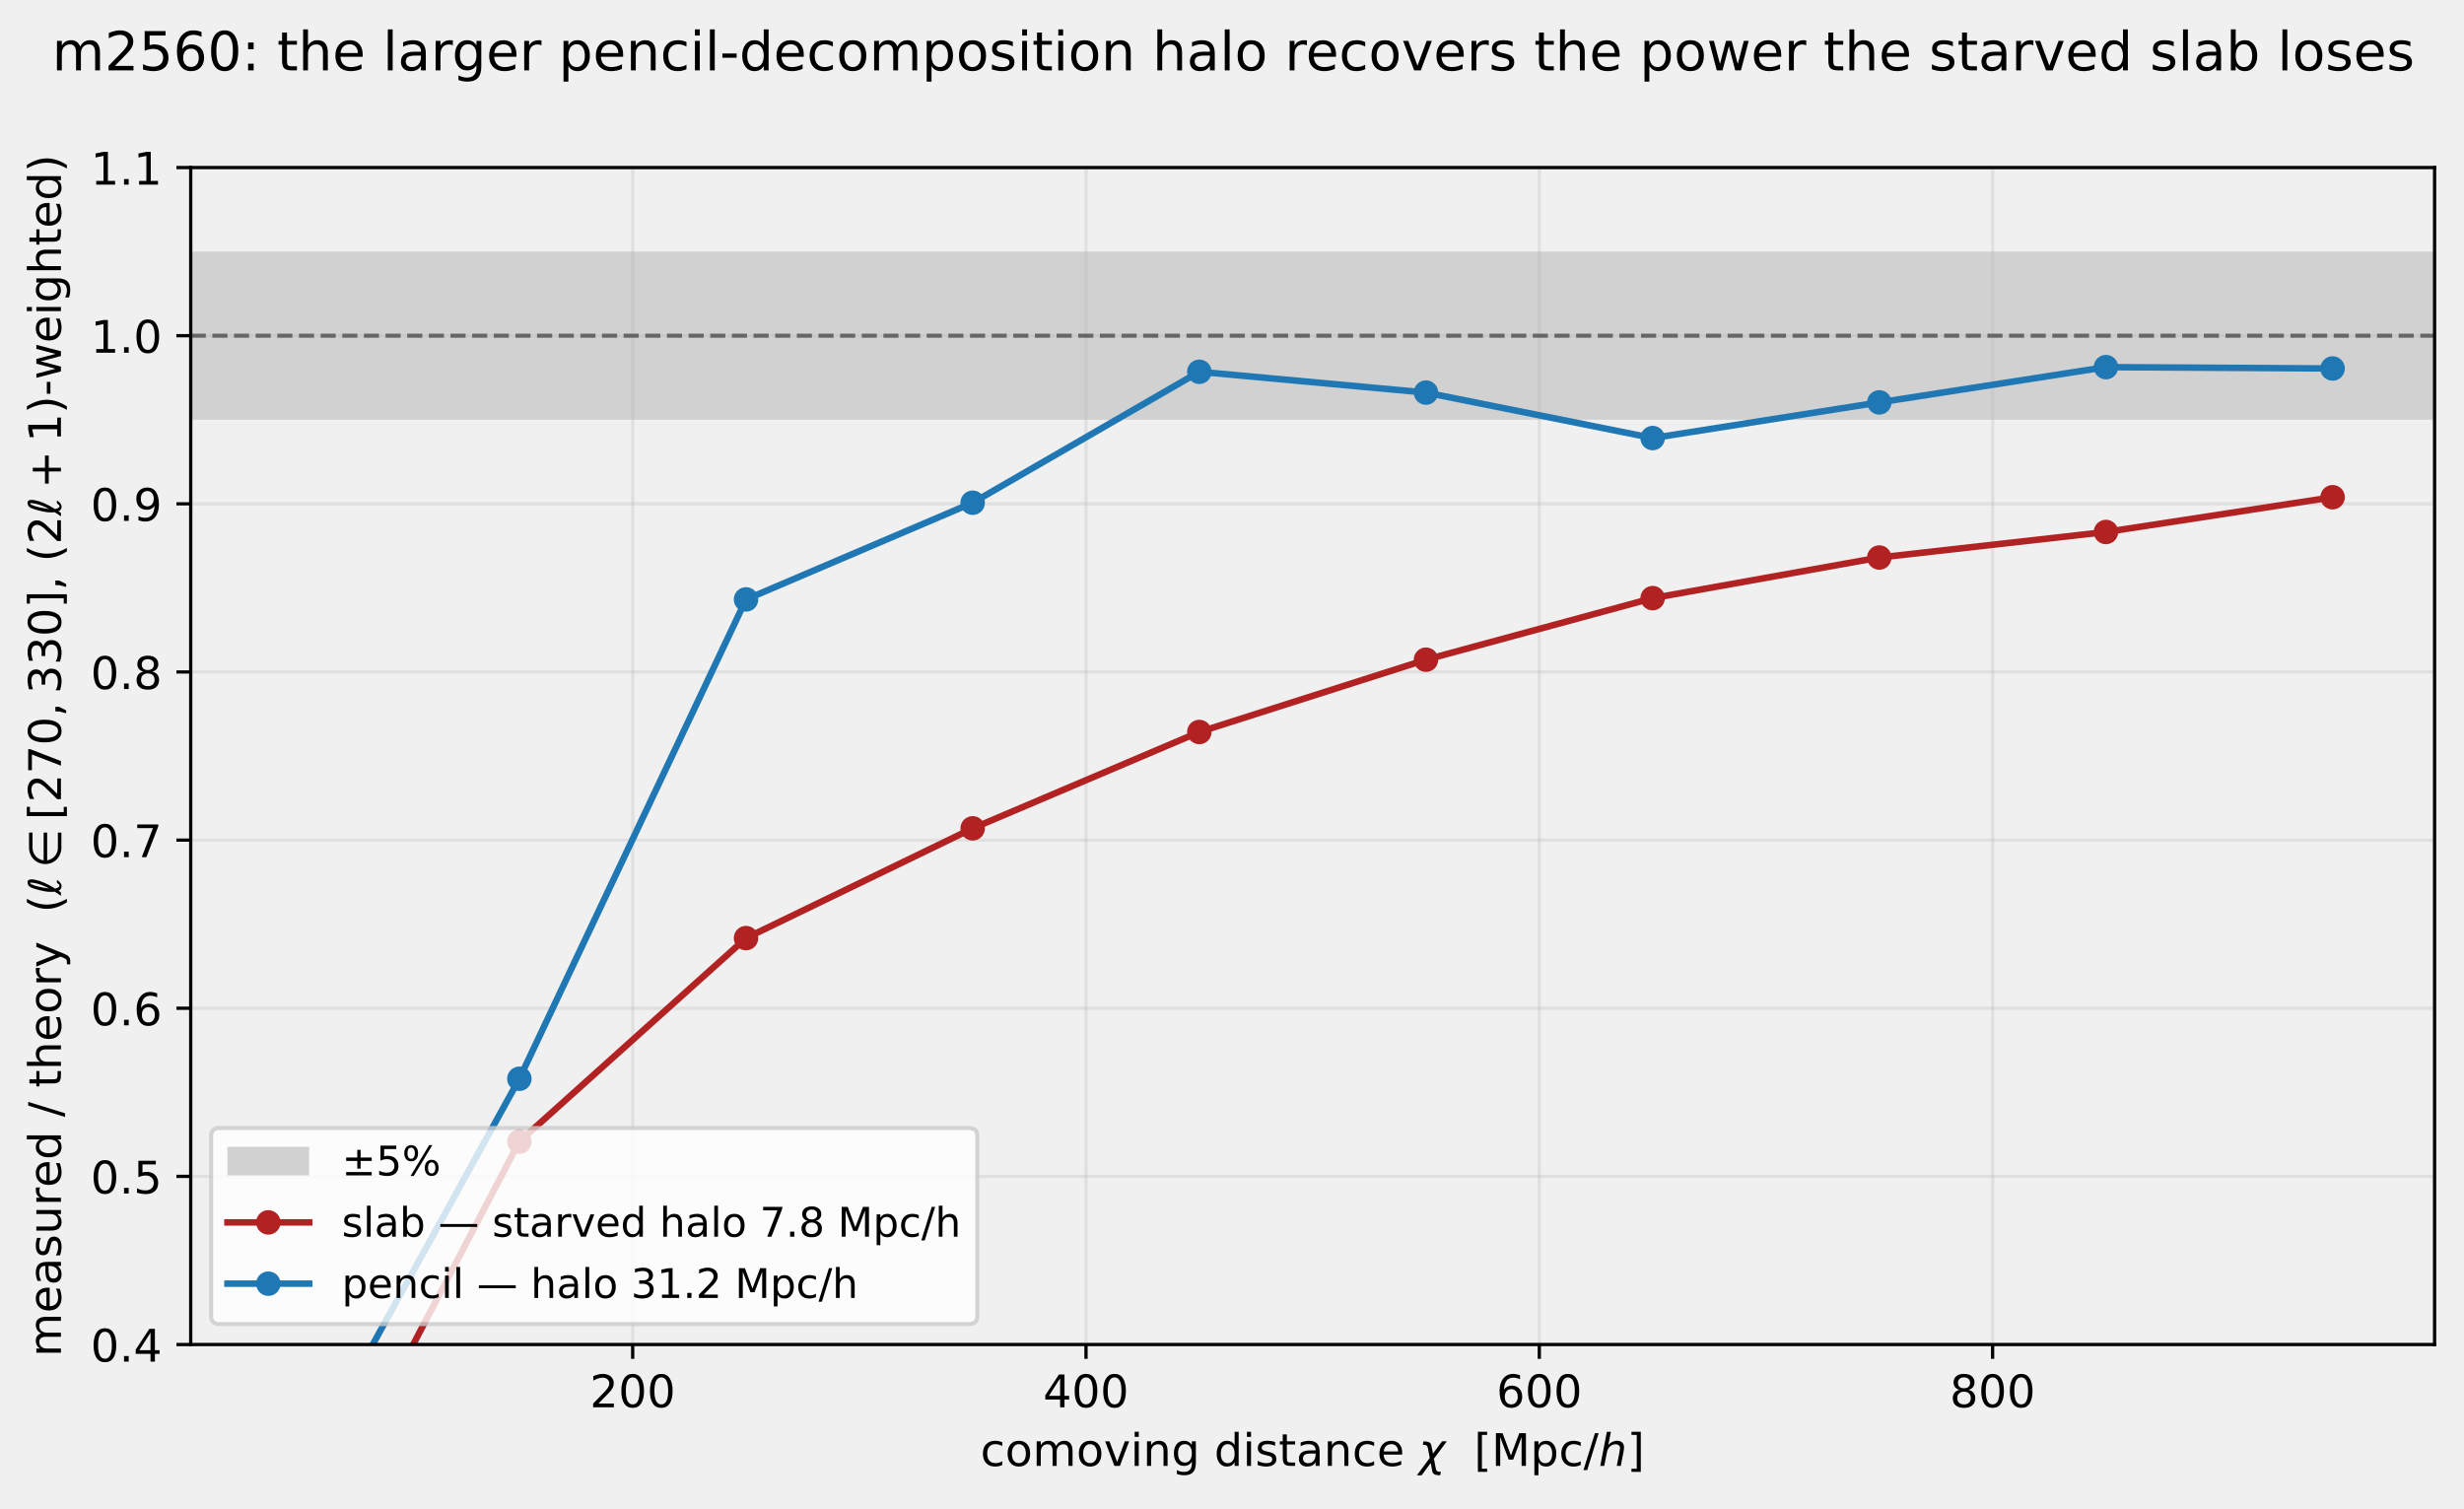
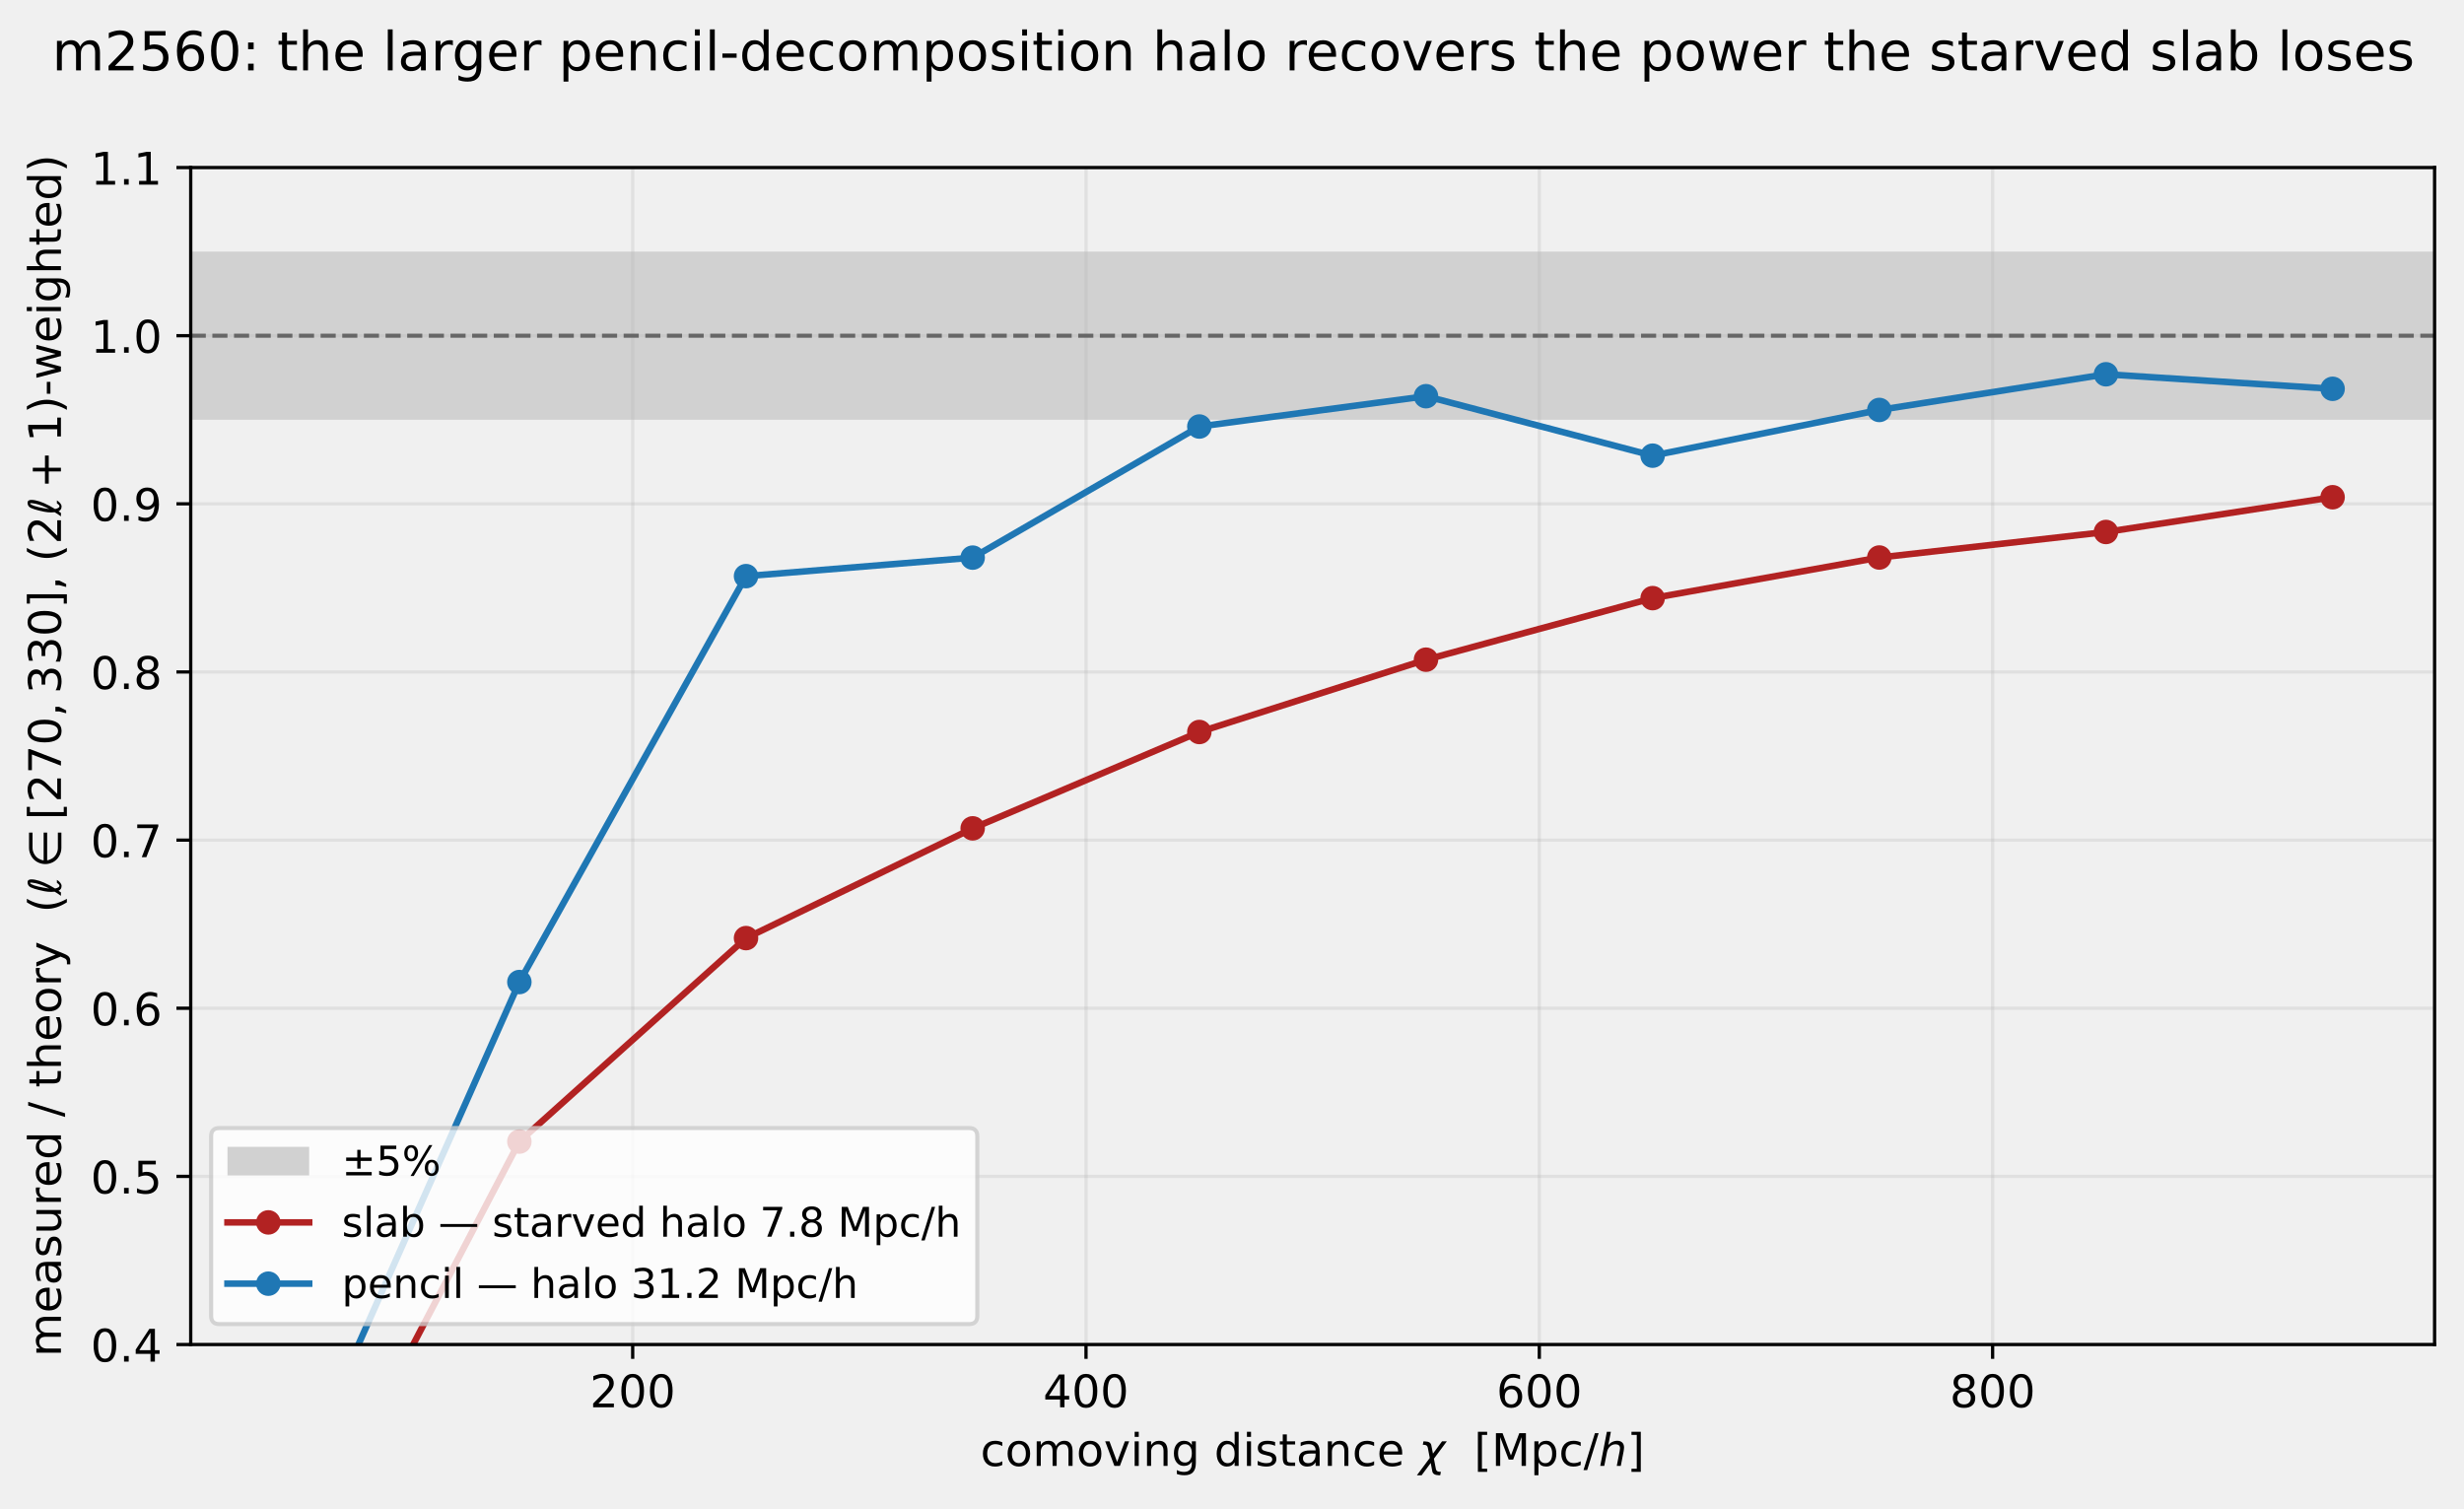
<svg xmlns="http://www.w3.org/2000/svg" xmlns:xlink="http://www.w3.org/1999/xlink" width="603.293pt" height="369.392pt" viewBox="0 0 603.293 369.392" version="1.1">
  <defs>
    <style type="text/css">*{stroke-linejoin: round; stroke-linecap: butt}</style>
  </defs>
  <g id="figure_1">
    <g id="patch_1">
      <path d="M 0 369.392 L 603.293 369.392 L 603.293 0 L 0 0 L 0 369.392 z " style="fill: none" />
    </g>
    <g id="axes_1">
      <g id="patch_2">
        <path d="M 46.696 329.189 L 596.093 329.189 L 596.093 41.022 L 46.696 41.022 L 46.696 329.189 z " style="fill: none" />
      </g>
      <g id="patch_3">
-         <path d="M 46.696 102.772 L 596.093 102.772 L 596.093 61.605 L 46.696 61.605 z " clip-path="url(#pf0da994c10)" style="fill: #d1d1d1" />
+         <path d="M 46.696 102.772 L 596.093 102.772 L 596.093 61.605 L 46.696 61.605 z " clip-path="url(#p8d5d478824)" style="fill: #d1d1d1" />
      </g>
      <g id="matplotlib.axis_1">
        <g id="xtick_1">
          <g id="line2d_1">
-             <path d="M 154.911 329.189 L 154.911 41.022 " clip-path="url(#pf0da994c10)" style="fill: none; stroke: #b0b0b0; stroke-opacity: 0.25; stroke-width: 0.8; stroke-linecap: square" />
+             <path d="M 154.911 329.189 L 154.911 41.022 " clip-path="url(#p8d5d478824)" style="fill: none; stroke: #b0b0b0; stroke-opacity: 0.25; stroke-width: 0.8; stroke-linecap: square" />
          </g>
          <g id="line2d_2">
            <defs>
-               <path id="m6db9361b04" d="M 0 0 L 0 3.5 " style="stroke: #000000; stroke-width: 0.8" />
+               <path id="m3e1b875cea" d="M 0 0 L 0 3.5 " style="stroke: #000000; stroke-width: 0.8" />
            </defs>
            <g>
-               <use xlink:href="#m6db9361b04" x="154.911" y="329.189" style="stroke: #000000; stroke-width: 0.8" />
+               <use xlink:href="#m3e1b875cea" x="154.911" y="329.189" style="stroke: #000000; stroke-width: 0.8" />
            </g>
          </g>
          <g id="text_1">
            <text style="font-size: 11px; font-family: 'DejaVu Sans', 'Bitstream Vera Sans', 'Computer Modern Sans Serif', 'Lucida Grande', 'Verdana', 'Geneva', 'Lucid', 'Arial', 'Helvetica', 'Avant Garde', sans-serif; text-anchor: middle" x="154.911" y="344.547" transform="rotate(-0 154.9107 344.5468)">200</text>
          </g>
        </g>
        <g id="xtick_2">
          <g id="line2d_3">
-             <path d="M 265.9 329.189 L 265.9 41.022 " clip-path="url(#pf0da994c10)" style="fill: none; stroke: #b0b0b0; stroke-opacity: 0.25; stroke-width: 0.8; stroke-linecap: square" />
+             <path d="M 265.9 329.189 L 265.9 41.022 " clip-path="url(#p8d5d478824)" style="fill: none; stroke: #b0b0b0; stroke-opacity: 0.25; stroke-width: 0.8; stroke-linecap: square" />
          </g>
          <g id="line2d_4">
            <g>
-               <use xlink:href="#m6db9361b04" x="265.9" y="329.189" style="stroke: #000000; stroke-width: 0.8" />
+               <use xlink:href="#m3e1b875cea" x="265.9" y="329.189" style="stroke: #000000; stroke-width: 0.8" />
            </g>
          </g>
          <g id="text_2">
            <text style="font-size: 11px; font-family: 'DejaVu Sans', 'Bitstream Vera Sans', 'Computer Modern Sans Serif', 'Lucida Grande', 'Verdana', 'Geneva', 'Lucid', 'Arial', 'Helvetica', 'Avant Garde', sans-serif; text-anchor: middle" x="265.9" y="344.547" transform="rotate(-0 265.9 344.5468)">400</text>
          </g>
        </g>
        <g id="xtick_3">
          <g id="line2d_5">
-             <path d="M 376.889 329.189 L 376.889 41.022 " clip-path="url(#pf0da994c10)" style="fill: none; stroke: #b0b0b0; stroke-opacity: 0.25; stroke-width: 0.8; stroke-linecap: square" />
+             <path d="M 376.889 329.189 L 376.889 41.022 " clip-path="url(#p8d5d478824)" style="fill: none; stroke: #b0b0b0; stroke-opacity: 0.25; stroke-width: 0.8; stroke-linecap: square" />
          </g>
          <g id="line2d_6">
            <g>
-               <use xlink:href="#m6db9361b04" x="376.889" y="329.189" style="stroke: #000000; stroke-width: 0.8" />
+               <use xlink:href="#m3e1b875cea" x="376.889" y="329.189" style="stroke: #000000; stroke-width: 0.8" />
            </g>
          </g>
          <g id="text_3">
            <text style="font-size: 11px; font-family: 'DejaVu Sans', 'Bitstream Vera Sans', 'Computer Modern Sans Serif', 'Lucida Grande', 'Verdana', 'Geneva', 'Lucid', 'Arial', 'Helvetica', 'Avant Garde', sans-serif; text-anchor: middle" x="376.889" y="344.547" transform="rotate(-0 376.8894 344.5468)">600</text>
          </g>
        </g>
        <g id="xtick_4">
          <g id="line2d_7">
-             <path d="M 487.879 329.189 L 487.879 41.022 " clip-path="url(#pf0da994c10)" style="fill: none; stroke: #b0b0b0; stroke-opacity: 0.25; stroke-width: 0.8; stroke-linecap: square" />
+             <path d="M 487.879 329.189 L 487.879 41.022 " clip-path="url(#p8d5d478824)" style="fill: none; stroke: #b0b0b0; stroke-opacity: 0.25; stroke-width: 0.8; stroke-linecap: square" />
          </g>
          <g id="line2d_8">
            <g>
-               <use xlink:href="#m6db9361b04" x="487.879" y="329.189" style="stroke: #000000; stroke-width: 0.8" />
+               <use xlink:href="#m3e1b875cea" x="487.879" y="329.189" style="stroke: #000000; stroke-width: 0.8" />
            </g>
          </g>
          <g id="text_4">
            <text style="font-size: 11px; font-family: 'DejaVu Sans', 'Bitstream Vera Sans', 'Computer Modern Sans Serif', 'Lucida Grande', 'Verdana', 'Geneva', 'Lucid', 'Arial', 'Helvetica', 'Avant Garde', sans-serif; text-anchor: middle" x="487.879" y="344.547" transform="rotate(-0 487.8788 344.5468)">800</text>
          </g>
        </g>
        <g id="text_5">
          <g transform="translate(240.0497 359.5494)">
            <text>
              <tspan x="0" y="-0.641" style="font-size: 11px; font-family: 'DejaVu Sans'">c</tspan>
              <tspan x="6.048" y="-0.641" style="font-size: 11px; font-family: 'DejaVu Sans'">o</tspan>
              <tspan x="12.778" y="-0.641" style="font-size: 11px; font-family: 'DejaVu Sans'">m</tspan>
              <tspan x="23.493" y="-0.641" style="font-size: 11px; font-family: 'DejaVu Sans'">o</tspan>
              <tspan x="30.223" y="-0.641" style="font-size: 11px; font-family: 'DejaVu Sans'">v</tspan>
              <tspan x="36.733" y="-0.641" style="font-size: 11px; font-family: 'DejaVu Sans'">i</tspan>
              <tspan x="39.789" y="-0.641" style="font-size: 11px; font-family: 'DejaVu Sans'">n</tspan>
              <tspan x="46.761" y="-0.641" style="font-size: 11px; font-family: 'DejaVu Sans'">g</tspan>
              <tspan x="53.743" y="-0.641" style="font-size: 11px; font-family: 'DejaVu Sans'"> </tspan>
              <tspan x="57.24" y="-0.641" style="font-size: 11px; font-family: 'DejaVu Sans'">d</tspan>
              <tspan x="64.222" y="-0.641" style="font-size: 11px; font-family: 'DejaVu Sans'">i</tspan>
              <tspan x="67.278" y="-0.641" style="font-size: 11px; font-family: 'DejaVu Sans'">s</tspan>
              <tspan x="73.009" y="-0.641" style="font-size: 11px; font-family: 'DejaVu Sans'">t</tspan>
              <tspan x="77.322" y="-0.641" style="font-size: 11px; font-family: 'DejaVu Sans'">a</tspan>
              <tspan x="84.063" y="-0.641" style="font-size: 11px; font-family: 'DejaVu Sans'">n</tspan>
              <tspan x="91.035" y="-0.641" style="font-size: 11px; font-family: 'DejaVu Sans'">c</tspan>
              <tspan x="97.083" y="-0.641" style="font-size: 11px; font-family: 'DejaVu Sans'">e</tspan>
              <tspan x="103.85" y="-0.641" style="font-size: 11px; font-family: 'DejaVu Sans'"> </tspan>
              <tspan x="113.856" y="-0.641" style="font-size: 11px; font-family: 'DejaVu Sans'"> </tspan>
              <tspan x="117.353" y="-0.641" style="font-size: 11px; font-family: 'DejaVu Sans'"> </tspan>
              <tspan x="120.85" y="-0.641" style="font-size: 11px; font-family: 'DejaVu Sans'">[</tspan>
              <tspan x="125.141" y="-0.641" style="font-size: 11px; font-family: 'DejaVu Sans'">M</tspan>
              <tspan x="134.632" y="-0.641" style="font-size: 11px; font-family: 'DejaVu Sans'">p</tspan>
              <tspan x="141.614" y="-0.641" style="font-size: 11px; font-family: 'DejaVu Sans'">c</tspan>
              <tspan x="147.662" y="-0.641" style="font-size: 11px; font-family: 'DejaVu Sans'">/</tspan>
              <tspan x="158.34" y="-0.641" style="font-size: 11px; font-family: 'DejaVu Sans'">]</tspan>
              <tspan x="107.347" y="-0.641" style="font-style: oblique; font-size: 11px; font-family: 'DejaVu Sans'">χ</tspan>
              <tspan x="151.368" y="-0.641" style="font-style: oblique; font-size: 11px; font-family: 'DejaVu Sans'">h</tspan>
            </text>
          </g>
        </g>
      </g>
      <g id="matplotlib.axis_2">
        <g id="ytick_1">
          <g id="line2d_9">
-             <path d="M 46.696 329.189 L 596.093 329.189 " clip-path="url(#pf0da994c10)" style="fill: none; stroke: #b0b0b0; stroke-opacity: 0.25; stroke-width: 0.8; stroke-linecap: square" />
+             <path d="M 46.696 329.189 L 596.093 329.189 " clip-path="url(#p8d5d478824)" style="fill: none; stroke: #b0b0b0; stroke-opacity: 0.25; stroke-width: 0.8; stroke-linecap: square" />
          </g>
          <g id="line2d_10">
            <defs>
-               <path id="m62f9c56ca2" d="M 0 0 L -3.5 0 " style="stroke: #000000; stroke-width: 0.8" />
+               <path id="m258946f9d5" d="M 0 0 L -3.5 0 " style="stroke: #000000; stroke-width: 0.8" />
            </defs>
            <g>
-               <use xlink:href="#m62f9c56ca2" x="46.696" y="329.189" style="stroke: #000000; stroke-width: 0.8" />
+               <use xlink:href="#m258946f9d5" x="46.696" y="329.189" style="stroke: #000000; stroke-width: 0.8" />
            </g>
          </g>
          <g id="text_6">
            <text style="font-size: 11px; font-family: 'DejaVu Sans', 'Bitstream Vera Sans', 'Computer Modern Sans Serif', 'Lucida Grande', 'Verdana', 'Geneva', 'Lucid', 'Arial', 'Helvetica', 'Avant Garde', sans-serif; text-anchor: end" x="39.696" y="333.368" transform="rotate(-0 39.69602 333.3681)">0.4</text>
          </g>
        </g>
        <g id="ytick_2">
          <g id="line2d_11">
-             <path d="M 46.696 288.023 L 596.093 288.023 " clip-path="url(#pf0da994c10)" style="fill: none; stroke: #b0b0b0; stroke-opacity: 0.25; stroke-width: 0.8; stroke-linecap: square" />
+             <path d="M 46.696 288.023 L 596.093 288.023 " clip-path="url(#p8d5d478824)" style="fill: none; stroke: #b0b0b0; stroke-opacity: 0.25; stroke-width: 0.8; stroke-linecap: square" />
          </g>
          <g id="line2d_12">
            <g>
-               <use xlink:href="#m62f9c56ca2" x="46.696" y="288.023" style="stroke: #000000; stroke-width: 0.8" />
+               <use xlink:href="#m258946f9d5" x="46.696" y="288.023" style="stroke: #000000; stroke-width: 0.8" />
            </g>
          </g>
          <g id="text_7">
            <text style="font-size: 11px; font-family: 'DejaVu Sans', 'Bitstream Vera Sans', 'Computer Modern Sans Serif', 'Lucida Grande', 'Verdana', 'Geneva', 'Lucid', 'Arial', 'Helvetica', 'Avant Garde', sans-serif; text-anchor: end" x="39.696" y="292.201" transform="rotate(-0 39.69602 292.2013)">0.5</text>
          </g>
        </g>
        <g id="ytick_3">
          <g id="line2d_13">
-             <path d="M 46.696 246.856 L 596.093 246.856 " clip-path="url(#pf0da994c10)" style="fill: none; stroke: #b0b0b0; stroke-opacity: 0.25; stroke-width: 0.8; stroke-linecap: square" />
+             <path d="M 46.696 246.856 L 596.093 246.856 " clip-path="url(#p8d5d478824)" style="fill: none; stroke: #b0b0b0; stroke-opacity: 0.25; stroke-width: 0.8; stroke-linecap: square" />
          </g>
          <g id="line2d_14">
            <g>
-               <use xlink:href="#m62f9c56ca2" x="46.696" y="246.856" style="stroke: #000000; stroke-width: 0.8" />
+               <use xlink:href="#m258946f9d5" x="46.696" y="246.856" style="stroke: #000000; stroke-width: 0.8" />
            </g>
          </g>
          <g id="text_8">
            <text style="font-size: 11px; font-family: 'DejaVu Sans', 'Bitstream Vera Sans', 'Computer Modern Sans Serif', 'Lucida Grande', 'Verdana', 'Geneva', 'Lucid', 'Arial', 'Helvetica', 'Avant Garde', sans-serif; text-anchor: end" x="39.696" y="251.035" transform="rotate(-0 39.69602 251.0345)">0.6</text>
          </g>
        </g>
        <g id="ytick_4">
          <g id="line2d_15">
-             <path d="M 46.696 205.689 L 596.093 205.689 " clip-path="url(#pf0da994c10)" style="fill: none; stroke: #b0b0b0; stroke-opacity: 0.25; stroke-width: 0.8; stroke-linecap: square" />
+             <path d="M 46.696 205.689 L 596.093 205.689 " clip-path="url(#p8d5d478824)" style="fill: none; stroke: #b0b0b0; stroke-opacity: 0.25; stroke-width: 0.8; stroke-linecap: square" />
          </g>
          <g id="line2d_16">
            <g>
-               <use xlink:href="#m62f9c56ca2" x="46.696" y="205.689" style="stroke: #000000; stroke-width: 0.8" />
+               <use xlink:href="#m258946f9d5" x="46.696" y="205.689" style="stroke: #000000; stroke-width: 0.8" />
            </g>
          </g>
          <g id="text_9">
            <text style="font-size: 11px; font-family: 'DejaVu Sans', 'Bitstream Vera Sans', 'Computer Modern Sans Serif', 'Lucida Grande', 'Verdana', 'Geneva', 'Lucid', 'Arial', 'Helvetica', 'Avant Garde', sans-serif; text-anchor: end" x="39.696" y="209.868" transform="rotate(-0 39.69602 209.8677)">0.7</text>
          </g>
        </g>
        <g id="ytick_5">
          <g id="line2d_17">
-             <path d="M 46.696 164.522 L 596.093 164.522 " clip-path="url(#pf0da994c10)" style="fill: none; stroke: #b0b0b0; stroke-opacity: 0.25; stroke-width: 0.8; stroke-linecap: square" />
+             <path d="M 46.696 164.522 L 596.093 164.522 " clip-path="url(#p8d5d478824)" style="fill: none; stroke: #b0b0b0; stroke-opacity: 0.25; stroke-width: 0.8; stroke-linecap: square" />
          </g>
          <g id="line2d_18">
            <g>
-               <use xlink:href="#m62f9c56ca2" x="46.696" y="164.522" style="stroke: #000000; stroke-width: 0.8" />
+               <use xlink:href="#m258946f9d5" x="46.696" y="164.522" style="stroke: #000000; stroke-width: 0.8" />
            </g>
          </g>
          <g id="text_10">
            <text style="font-size: 11px; font-family: 'DejaVu Sans', 'Bitstream Vera Sans', 'Computer Modern Sans Serif', 'Lucida Grande', 'Verdana', 'Geneva', 'Lucid', 'Arial', 'Helvetica', 'Avant Garde', sans-serif; text-anchor: end" x="39.696" y="168.701" transform="rotate(-0 39.69602 168.7009)">0.8</text>
          </g>
        </g>
        <g id="ytick_6">
          <g id="line2d_19">
-             <path d="M 46.696 123.355 L 596.093 123.355 " clip-path="url(#pf0da994c10)" style="fill: none; stroke: #b0b0b0; stroke-opacity: 0.25; stroke-width: 0.8; stroke-linecap: square" />
+             <path d="M 46.696 123.355 L 596.093 123.355 " clip-path="url(#p8d5d478824)" style="fill: none; stroke: #b0b0b0; stroke-opacity: 0.25; stroke-width: 0.8; stroke-linecap: square" />
          </g>
          <g id="line2d_20">
            <g>
-               <use xlink:href="#m62f9c56ca2" x="46.696" y="123.355" style="stroke: #000000; stroke-width: 0.8" />
+               <use xlink:href="#m258946f9d5" x="46.696" y="123.355" style="stroke: #000000; stroke-width: 0.8" />
            </g>
          </g>
          <g id="text_11">
            <text style="font-size: 11px; font-family: 'DejaVu Sans', 'Bitstream Vera Sans', 'Computer Modern Sans Serif', 'Lucida Grande', 'Verdana', 'Geneva', 'Lucid', 'Arial', 'Helvetica', 'Avant Garde', sans-serif; text-anchor: end" x="39.696" y="127.534" transform="rotate(-0 39.69602 127.5341)">0.9</text>
          </g>
        </g>
        <g id="ytick_7">
          <g id="line2d_21">
-             <path d="M 46.696 82.189 L 596.093 82.189 " clip-path="url(#pf0da994c10)" style="fill: none; stroke: #b0b0b0; stroke-opacity: 0.25; stroke-width: 0.8; stroke-linecap: square" />
+             <path d="M 46.696 82.189 L 596.093 82.189 " clip-path="url(#p8d5d478824)" style="fill: none; stroke: #b0b0b0; stroke-opacity: 0.25; stroke-width: 0.8; stroke-linecap: square" />
          </g>
          <g id="line2d_22">
            <g>
-               <use xlink:href="#m62f9c56ca2" x="46.696" y="82.189" style="stroke: #000000; stroke-width: 0.8" />
+               <use xlink:href="#m258946f9d5" x="46.696" y="82.189" style="stroke: #000000; stroke-width: 0.8" />
            </g>
          </g>
          <g id="text_12">
            <text style="font-size: 11px; font-family: 'DejaVu Sans', 'Bitstream Vera Sans', 'Computer Modern Sans Serif', 'Lucida Grande', 'Verdana', 'Geneva', 'Lucid', 'Arial', 'Helvetica', 'Avant Garde', sans-serif; text-anchor: end" x="39.696" y="86.367" transform="rotate(-0 39.69602 86.36732)">1.0</text>
          </g>
        </g>
        <g id="ytick_8">
          <g id="line2d_23">
-             <path d="M 46.696 41.022 L 596.093 41.022 " clip-path="url(#pf0da994c10)" style="fill: none; stroke: #b0b0b0; stroke-opacity: 0.25; stroke-width: 0.8; stroke-linecap: square" />
+             <path d="M 46.696 41.022 L 596.093 41.022 " clip-path="url(#p8d5d478824)" style="fill: none; stroke: #b0b0b0; stroke-opacity: 0.25; stroke-width: 0.8; stroke-linecap: square" />
          </g>
          <g id="line2d_24">
            <g>
-               <use xlink:href="#m62f9c56ca2" x="46.696" y="41.022" style="stroke: #000000; stroke-width: 0.8" />
+               <use xlink:href="#m258946f9d5" x="46.696" y="41.022" style="stroke: #000000; stroke-width: 0.8" />
            </g>
          </g>
          <g id="text_13">
            <text style="font-size: 11px; font-family: 'DejaVu Sans', 'Bitstream Vera Sans', 'Computer Modern Sans Serif', 'Lucida Grande', 'Verdana', 'Geneva', 'Lucid', 'Arial', 'Helvetica', 'Avant Garde', sans-serif; text-anchor: end" x="39.696" y="45.201" transform="rotate(-0 39.69602 45.20052)">1.1</text>
          </g>
        </g>
        <g id="text_14">
          <g transform="translate(15.56 332.1756) rotate(-90)">
            <text>
              <tspan x="0" y="-0.641" style="font-size: 11px; font-family: 'DejaVu Sans'">m</tspan>
              <tspan x="10.715" y="-0.641" style="font-size: 11px; font-family: 'DejaVu Sans'">e</tspan>
              <tspan x="17.483" y="-0.641" style="font-size: 11px; font-family: 'DejaVu Sans'">a</tspan>
              <tspan x="24.224" y="-0.641" style="font-size: 11px; font-family: 'DejaVu Sans'">s</tspan>
              <tspan x="29.955" y="-0.641" style="font-size: 11px; font-family: 'DejaVu Sans'">u</tspan>
              <tspan x="36.926" y="-0.641" style="font-size: 11px; font-family: 'DejaVu Sans'">r</tspan>
              <tspan x="41.449" y="-0.641" style="font-size: 11px; font-family: 'DejaVu Sans'">e</tspan>
              <tspan x="48.216" y="-0.641" style="font-size: 11px; font-family: 'DejaVu Sans'">d</tspan>
              <tspan x="55.199" y="-0.641" style="font-size: 11px; font-family: 'DejaVu Sans'"> </tspan>
              <tspan x="58.695" y="-0.641" style="font-size: 11px; font-family: 'DejaVu Sans'">/</tspan>
              <tspan x="62.401" y="-0.641" style="font-size: 11px; font-family: 'DejaVu Sans'"> </tspan>
              <tspan x="65.898" y="-0.641" style="font-size: 11px; font-family: 'DejaVu Sans'">t</tspan>
              <tspan x="70.211" y="-0.641" style="font-size: 11px; font-family: 'DejaVu Sans'">h</tspan>
              <tspan x="77.183" y="-0.641" style="font-size: 11px; font-family: 'DejaVu Sans'">e</tspan>
              <tspan x="83.95" y="-0.641" style="font-size: 11px; font-family: 'DejaVu Sans'">o</tspan>
              <tspan x="90.68" y="-0.641" style="font-size: 11px; font-family: 'DejaVu Sans'">r</tspan>
              <tspan x="95.203" y="-0.641" style="font-size: 11px; font-family: 'DejaVu Sans'">y</tspan>
              <tspan x="101.712" y="-0.641" style="font-size: 11px; font-family: 'DejaVu Sans'"> </tspan>
              <tspan x="105.209" y="-0.641" style="font-size: 11px; font-family: 'DejaVu Sans'"> </tspan>
              <tspan x="108.706" y="-0.641" style="font-size: 11px; font-family: 'DejaVu Sans'">(</tspan>
              <tspan x="119.684" y="-0.641" style="font-size: 11px; font-family: 'DejaVu Sans'">∈</tspan>
              <tspan x="131.409" y="-0.641" style="font-size: 11px; font-family: 'DejaVu Sans'">[</tspan>
              <tspan x="135.701" y="-0.641" style="font-size: 11px; font-family: 'DejaVu Sans'">2</tspan>
              <tspan x="142.699" y="-0.641" style="font-size: 11px; font-family: 'DejaVu Sans'">7</tspan>
              <tspan x="149.698" y="-0.641" style="font-size: 11px; font-family: 'DejaVu Sans'">0</tspan>
              <tspan x="156.696" y="-0.641" style="font-size: 11px; font-family: 'DejaVu Sans'">,</tspan>
              <tspan x="162.336" y="-0.641" style="font-size: 11px; font-family: 'DejaVu Sans'">3</tspan>
              <tspan x="169.334" y="-0.641" style="font-size: 11px; font-family: 'DejaVu Sans'">3</tspan>
              <tspan x="176.333" y="-0.641" style="font-size: 11px; font-family: 'DejaVu Sans'">0</tspan>
              <tspan x="183.332" y="-0.641" style="font-size: 11px; font-family: 'DejaVu Sans'">]</tspan>
              <tspan x="187.623" y="-0.641" style="font-size: 11px; font-family: 'DejaVu Sans'">,</tspan>
              <tspan x="191.12" y="-0.641" style="font-size: 11px; font-family: 'DejaVu Sans'"> </tspan>
              <tspan x="194.616" y="-0.641" style="font-size: 11px; font-family: 'DejaVu Sans'">(</tspan>
              <tspan x="198.908" y="-0.641" style="font-size: 11px; font-family: 'DejaVu Sans'">2</tspan>
              <tspan x="212.593" y="-0.641" style="font-size: 11px; font-family: 'DejaVu Sans'">+</tspan>
              <tspan x="223.953" y="-0.641" style="font-size: 11px; font-family: 'DejaVu Sans'">1</tspan>
              <tspan x="230.952" y="-0.641" style="font-size: 11px; font-family: 'DejaVu Sans'">)</tspan>
              <tspan x="235.243" y="-0.641" style="font-size: 11px; font-family: 'DejaVu Sans'">-</tspan>
              <tspan x="239.212" y="-0.641" style="font-size: 11px; font-family: 'DejaVu Sans'">w</tspan>
              <tspan x="248.209" y="-0.641" style="font-size: 11px; font-family: 'DejaVu Sans'">e</tspan>
              <tspan x="254.977" y="-0.641" style="font-size: 11px; font-family: 'DejaVu Sans'">i</tspan>
              <tspan x="258.033" y="-0.641" style="font-size: 11px; font-family: 'DejaVu Sans'">g</tspan>
              <tspan x="265.015" y="-0.641" style="font-size: 11px; font-family: 'DejaVu Sans'">h</tspan>
              <tspan x="271.987" y="-0.641" style="font-size: 11px; font-family: 'DejaVu Sans'">t</tspan>
              <tspan x="276.3" y="-0.641" style="font-size: 11px; font-family: 'DejaVu Sans'">e</tspan>
              <tspan x="283.067" y="-0.641" style="font-size: 11px; font-family: 'DejaVu Sans'">d</tspan>
              <tspan x="290.05" y="-0.641" style="font-size: 11px; font-family: 'DejaVu Sans'">)</tspan>
              <tspan x="112.997" y="-0.641" style="font-style: oblique; font-size: 11px; font-family: 'DejaVu Sans'">ℓ</tspan>
              <tspan x="205.906" y="-0.641" style="font-style: oblique; font-size: 11px; font-family: 'DejaVu Sans'">ℓ</tspan>
            </text>
          </g>
        </g>
      </g>
      <g id="line2d_25">
-         <path d="M 46.696 82.189 L 596.093 82.189 " clip-path="url(#pf0da994c10)" style="fill: none; stroke-dasharray: 3.7,1.6; stroke-dashoffset: 0; stroke: #666666" />
+         <path d="M 46.696 82.189 L 596.093 82.189 " clip-path="url(#p8d5d478824)" style="fill: none; stroke-dasharray: 3.7,1.6; stroke-dashoffset: 0; stroke: #666666" />
      </g>
      <g id="line2d_26">
-         <path d="M 79.607 370.392 L 127.163 279.496 L 182.658 229.681 L 238.153 202.809 L 293.647 179.219 L 349.142 161.515 L 404.637 146.443 L 460.131 136.5 L 515.626 130.248 L 571.121 121.74 " clip-path="url(#pf0da994c10)" style="fill: none; stroke: #b22222; stroke-width: 1.6; stroke-linecap: square" />
+         <path d="M 79.607 370.392 L 127.163 279.496 L 182.658 229.681 L 238.153 202.809 L 293.647 179.219 L 349.142 161.515 L 404.637 146.443 L 460.131 136.5 L 515.626 130.248 L 571.121 121.74 " clip-path="url(#p8d5d478824)" style="fill: none; stroke: #b22222; stroke-width: 1.6; stroke-linecap: square" />
        <defs>
-           <path id="m31c97a1d88" d="M 0 2.5 C 0.663 2.5 1.299 2.237 1.768 1.768 C 2.237 1.299 2.5 0.663 2.5 0 C 2.5 -0.663 2.237 -1.299 1.768 -1.768 C 1.299 -2.237 0.663 -2.5 0 -2.5 C -0.663 -2.5 -1.299 -2.237 -1.768 -1.768 C -2.237 -1.299 -2.5 -0.663 -2.5 0 C -2.5 0.663 -2.237 1.299 -1.768 1.768 C -1.299 2.237 -0.663 2.5 0 2.5 z " style="stroke: #b22222" />
+           <path id="m4e31a4af55" d="M 0 2.5 C 0.663 2.5 1.299 2.237 1.768 1.768 C 2.237 1.299 2.5 0.663 2.5 0 C 2.5 -0.663 2.237 -1.299 1.768 -1.768 C 1.299 -2.237 0.663 -2.5 0 -2.5 C -0.663 -2.5 -1.299 -2.237 -1.768 -1.768 C -2.237 -1.299 -2.5 -0.663 -2.5 0 C -2.5 0.663 -2.237 1.299 -1.768 1.768 C -1.299 2.237 -0.663 2.5 0 2.5 z " style="stroke: #b22222" />
        </defs>
-         <g clip-path="url(#pf0da994c10)">
-           <use xlink:href="#m31c97a1d88" x="71.669" y="385.565" style="fill: #b22222; stroke: #b22222" />
-           <use xlink:href="#m31c97a1d88" x="127.163" y="279.496" style="fill: #b22222; stroke: #b22222" />
-           <use xlink:href="#m31c97a1d88" x="182.658" y="229.681" style="fill: #b22222; stroke: #b22222" />
-           <use xlink:href="#m31c97a1d88" x="238.153" y="202.809" style="fill: #b22222; stroke: #b22222" />
-           <use xlink:href="#m31c97a1d88" x="293.647" y="179.219" style="fill: #b22222; stroke: #b22222" />
-           <use xlink:href="#m31c97a1d88" x="349.142" y="161.515" style="fill: #b22222; stroke: #b22222" />
-           <use xlink:href="#m31c97a1d88" x="404.637" y="146.443" style="fill: #b22222; stroke: #b22222" />
-           <use xlink:href="#m31c97a1d88" x="460.131" y="136.5" style="fill: #b22222; stroke: #b22222" />
-           <use xlink:href="#m31c97a1d88" x="515.626" y="130.248" style="fill: #b22222; stroke: #b22222" />
-           <use xlink:href="#m31c97a1d88" x="571.121" y="121.74" style="fill: #b22222; stroke: #b22222" />
+         <g clip-path="url(#p8d5d478824)">
+           <use xlink:href="#m4e31a4af55" x="71.669" y="385.565" style="fill: #b22222; stroke: #b22222" />
+           <use xlink:href="#m4e31a4af55" x="127.163" y="279.496" style="fill: #b22222; stroke: #b22222" />
+           <use xlink:href="#m4e31a4af55" x="182.658" y="229.681" style="fill: #b22222; stroke: #b22222" />
+           <use xlink:href="#m4e31a4af55" x="238.153" y="202.809" style="fill: #b22222; stroke: #b22222" />
+           <use xlink:href="#m4e31a4af55" x="293.647" y="179.219" style="fill: #b22222; stroke: #b22222" />
+           <use xlink:href="#m4e31a4af55" x="349.142" y="161.515" style="fill: #b22222; stroke: #b22222" />
+           <use xlink:href="#m4e31a4af55" x="404.637" y="146.443" style="fill: #b22222; stroke: #b22222" />
+           <use xlink:href="#m4e31a4af55" x="460.131" y="136.5" style="fill: #b22222; stroke: #b22222" />
+           <use xlink:href="#m4e31a4af55" x="515.626" y="130.248" style="fill: #b22222; stroke: #b22222" />
+           <use xlink:href="#m4e31a4af55" x="571.121" y="121.74" style="fill: #b22222; stroke: #b22222" />
        </g>
      </g>
      <g id="line2d_27">
-         <path d="M 71.669 364.709 L 127.163 264.116 L 182.658 146.761 L 238.153 123.084 L 293.647 91.025 L 349.142 96.12 L 404.637 107.252 L 460.131 98.518 L 515.626 89.887 L 571.121 90.219 " clip-path="url(#pf0da994c10)" style="fill: none; stroke: #1f77b4; stroke-width: 1.6; stroke-linecap: square" />
+         <path d="M 71.669 365.428 L 127.163 240.439 L 182.658 141.057 L 238.153 136.526 L 293.647 104.428 L 349.142 97.005 L 404.637 111.564 L 460.131 100.371 L 515.626 91.635 L 571.121 95.195 " clip-path="url(#p8d5d478824)" style="fill: none; stroke: #1f77b4; stroke-width: 1.6; stroke-linecap: square" />
        <defs>
-           <path id="m3128aa1ca2" d="M 0 2.5 C 0.663 2.5 1.299 2.237 1.768 1.768 C 2.237 1.299 2.5 0.663 2.5 0 C 2.5 -0.663 2.237 -1.299 1.768 -1.768 C 1.299 -2.237 0.663 -2.5 0 -2.5 C -0.663 -2.5 -1.299 -2.237 -1.768 -1.768 C -2.237 -1.299 -2.5 -0.663 -2.5 0 C -2.5 0.663 -2.237 1.299 -1.768 1.768 C -1.299 2.237 -0.663 2.5 0 2.5 z " style="stroke: #1f77b4" />
+           <path id="m4c9ed57163" d="M 0 2.5 C 0.663 2.5 1.299 2.237 1.768 1.768 C 2.237 1.299 2.5 0.663 2.5 0 C 2.5 -0.663 2.237 -1.299 1.768 -1.768 C 1.299 -2.237 0.663 -2.5 0 -2.5 C -0.663 -2.5 -1.299 -2.237 -1.768 -1.768 C -2.237 -1.299 -2.5 -0.663 -2.5 0 C -2.5 0.663 -2.237 1.299 -1.768 1.768 C -1.299 2.237 -0.663 2.5 0 2.5 z " style="stroke: #1f77b4" />
        </defs>
-         <g clip-path="url(#pf0da994c10)">
-           <use xlink:href="#m3128aa1ca2" x="71.669" y="364.709" style="fill: #1f77b4; stroke: #1f77b4" />
-           <use xlink:href="#m3128aa1ca2" x="127.163" y="264.116" style="fill: #1f77b4; stroke: #1f77b4" />
-           <use xlink:href="#m3128aa1ca2" x="182.658" y="146.761" style="fill: #1f77b4; stroke: #1f77b4" />
-           <use xlink:href="#m3128aa1ca2" x="238.153" y="123.084" style="fill: #1f77b4; stroke: #1f77b4" />
-           <use xlink:href="#m3128aa1ca2" x="293.647" y="91.025" style="fill: #1f77b4; stroke: #1f77b4" />
-           <use xlink:href="#m3128aa1ca2" x="349.142" y="96.12" style="fill: #1f77b4; stroke: #1f77b4" />
-           <use xlink:href="#m3128aa1ca2" x="404.637" y="107.252" style="fill: #1f77b4; stroke: #1f77b4" />
-           <use xlink:href="#m3128aa1ca2" x="460.131" y="98.518" style="fill: #1f77b4; stroke: #1f77b4" />
-           <use xlink:href="#m3128aa1ca2" x="515.626" y="89.887" style="fill: #1f77b4; stroke: #1f77b4" />
-           <use xlink:href="#m3128aa1ca2" x="571.121" y="90.219" style="fill: #1f77b4; stroke: #1f77b4" />
+         <g clip-path="url(#p8d5d478824)">
+           <use xlink:href="#m4c9ed57163" x="71.669" y="365.428" style="fill: #1f77b4; stroke: #1f77b4" />
+           <use xlink:href="#m4c9ed57163" x="127.163" y="240.439" style="fill: #1f77b4; stroke: #1f77b4" />
+           <use xlink:href="#m4c9ed57163" x="182.658" y="141.057" style="fill: #1f77b4; stroke: #1f77b4" />
+           <use xlink:href="#m4c9ed57163" x="238.153" y="136.526" style="fill: #1f77b4; stroke: #1f77b4" />
+           <use xlink:href="#m4c9ed57163" x="293.647" y="104.428" style="fill: #1f77b4; stroke: #1f77b4" />
+           <use xlink:href="#m4c9ed57163" x="349.142" y="97.005" style="fill: #1f77b4; stroke: #1f77b4" />
+           <use xlink:href="#m4c9ed57163" x="404.637" y="111.564" style="fill: #1f77b4; stroke: #1f77b4" />
+           <use xlink:href="#m4c9ed57163" x="460.131" y="100.371" style="fill: #1f77b4; stroke: #1f77b4" />
+           <use xlink:href="#m4c9ed57163" x="515.626" y="91.635" style="fill: #1f77b4; stroke: #1f77b4" />
+           <use xlink:href="#m4c9ed57163" x="571.121" y="95.195" style="fill: #1f77b4; stroke: #1f77b4" />
        </g>
      </g>
      <g id="patch_4">
        <path d="M 46.696 329.189 L 46.696 41.022 " style="fill: none; stroke: #000000; stroke-width: 0.8; stroke-linejoin: miter; stroke-linecap: square" />
      </g>
      <g id="patch_5">
        <path d="M 596.093 329.189 L 596.093 41.022 " style="fill: none; stroke: #000000; stroke-width: 0.8; stroke-linejoin: miter; stroke-linecap: square" />
      </g>
      <g id="patch_6">
        <path d="M 46.696 329.189 L 596.093 329.189 " style="fill: none; stroke: #000000; stroke-width: 0.8; stroke-linejoin: miter; stroke-linecap: square" />
      </g>
      <g id="patch_7">
        <path d="M 46.696 41.022 L 596.093 41.022 " style="fill: none; stroke: #000000; stroke-width: 0.8; stroke-linejoin: miter; stroke-linecap: square" />
      </g>
      <g id="legend_1">
        <g id="patch_8">
          <path d="M 53.696 324.189 L 237.287 324.189 Q 239.287 324.189 239.287 322.189 L 239.287 278.187 Q 239.287 276.187 237.287 276.187 L 53.696 276.187 Q 51.696 276.187 51.696 278.187 L 51.696 322.189 Q 51.696 324.189 53.696 324.189 z " style="fill: #ffffff; opacity: 0.8; stroke: #cccccc; stroke-linejoin: miter" />
        </g>
        <g id="patch_9">
          <path d="M 55.696 287.786 L 75.696 287.786 L 75.696 280.786 L 55.696 280.786 z " style="fill: #d1d1d1" />
        </g>
        <g id="text_15">
          <text style="font-size: 10px; font-family: 'DejaVu Sans', 'Bitstream Vera Sans', 'Computer Modern Sans Serif', 'Lucida Grande', 'Verdana', 'Geneva', 'Lucid', 'Arial', 'Helvetica', 'Avant Garde', sans-serif; text-anchor: start" x="83.696" y="287.786" transform="rotate(-0 83.69602 287.7855)">±5%</text>
        </g>
        <g id="line2d_28">
          <path d="M 55.696 299.286 L 65.696 299.286 L 75.696 299.286 " style="fill: none; stroke: #b22222; stroke-width: 1.6; stroke-linecap: square" />
          <g>
-             <use xlink:href="#m31c97a1d88" x="65.696" y="299.286" style="fill: #b22222; stroke: #b22222" />
+             <use xlink:href="#m4e31a4af55" x="65.696" y="299.286" style="fill: #b22222; stroke: #b22222" />
          </g>
        </g>
        <g id="text_16">
          <text style="font-size: 10px; font-family: 'DejaVu Sans', 'Bitstream Vera Sans', 'Computer Modern Sans Serif', 'Lucida Grande', 'Verdana', 'Geneva', 'Lucid', 'Arial', 'Helvetica', 'Avant Garde', sans-serif; text-anchor: start" x="83.696" y="302.786" transform="rotate(-0 83.69602 302.7863)">slab — starved halo 7.8 Mpc/h</text>
        </g>
        <g id="line2d_29">
          <path d="M 55.696 314.287 L 65.696 314.287 L 75.696 314.287 " style="fill: none; stroke: #1f77b4; stroke-width: 1.6; stroke-linecap: square" />
          <g>
-             <use xlink:href="#m3128aa1ca2" x="65.696" y="314.287" style="fill: #1f77b4; stroke: #1f77b4" />
+             <use xlink:href="#m4c9ed57163" x="65.696" y="314.287" style="fill: #1f77b4; stroke: #1f77b4" />
          </g>
        </g>
        <g id="text_17">
          <text style="font-size: 10px; font-family: 'DejaVu Sans', 'Bitstream Vera Sans', 'Computer Modern Sans Serif', 'Lucida Grande', 'Verdana', 'Geneva', 'Lucid', 'Arial', 'Helvetica', 'Avant Garde', sans-serif; text-anchor: start" x="83.696" y="317.787" transform="rotate(-0 83.69602 317.7871)">pencil — halo 31.2 Mpc/h</text>
        </g>
      </g>
    </g>
    <g id="text_18">
      <text style="font-size: 13.2px; font-family: 'DejaVu Sans', 'Bitstream Vera Sans', 'Computer Modern Sans Serif', 'Lucida Grande', 'Verdana', 'Geneva', 'Lucid', 'Arial', 'Helvetica', 'Avant Garde', sans-serif; text-anchor: middle" x="301.973" y="17.23" transform="rotate(-0 301.9734 17.22994)">m2560: the larger pencil-decomposition halo recovers the power the starved slab loses</text>
    </g>
  </g>
  <defs>
-     <clipPath id="pf0da994c10">
+     <clipPath id="p8d5d478824">
      <rect x="46.696" y="41.022" width="549.397" height="288.168" />
    </clipPath>
  </defs>
</svg>
